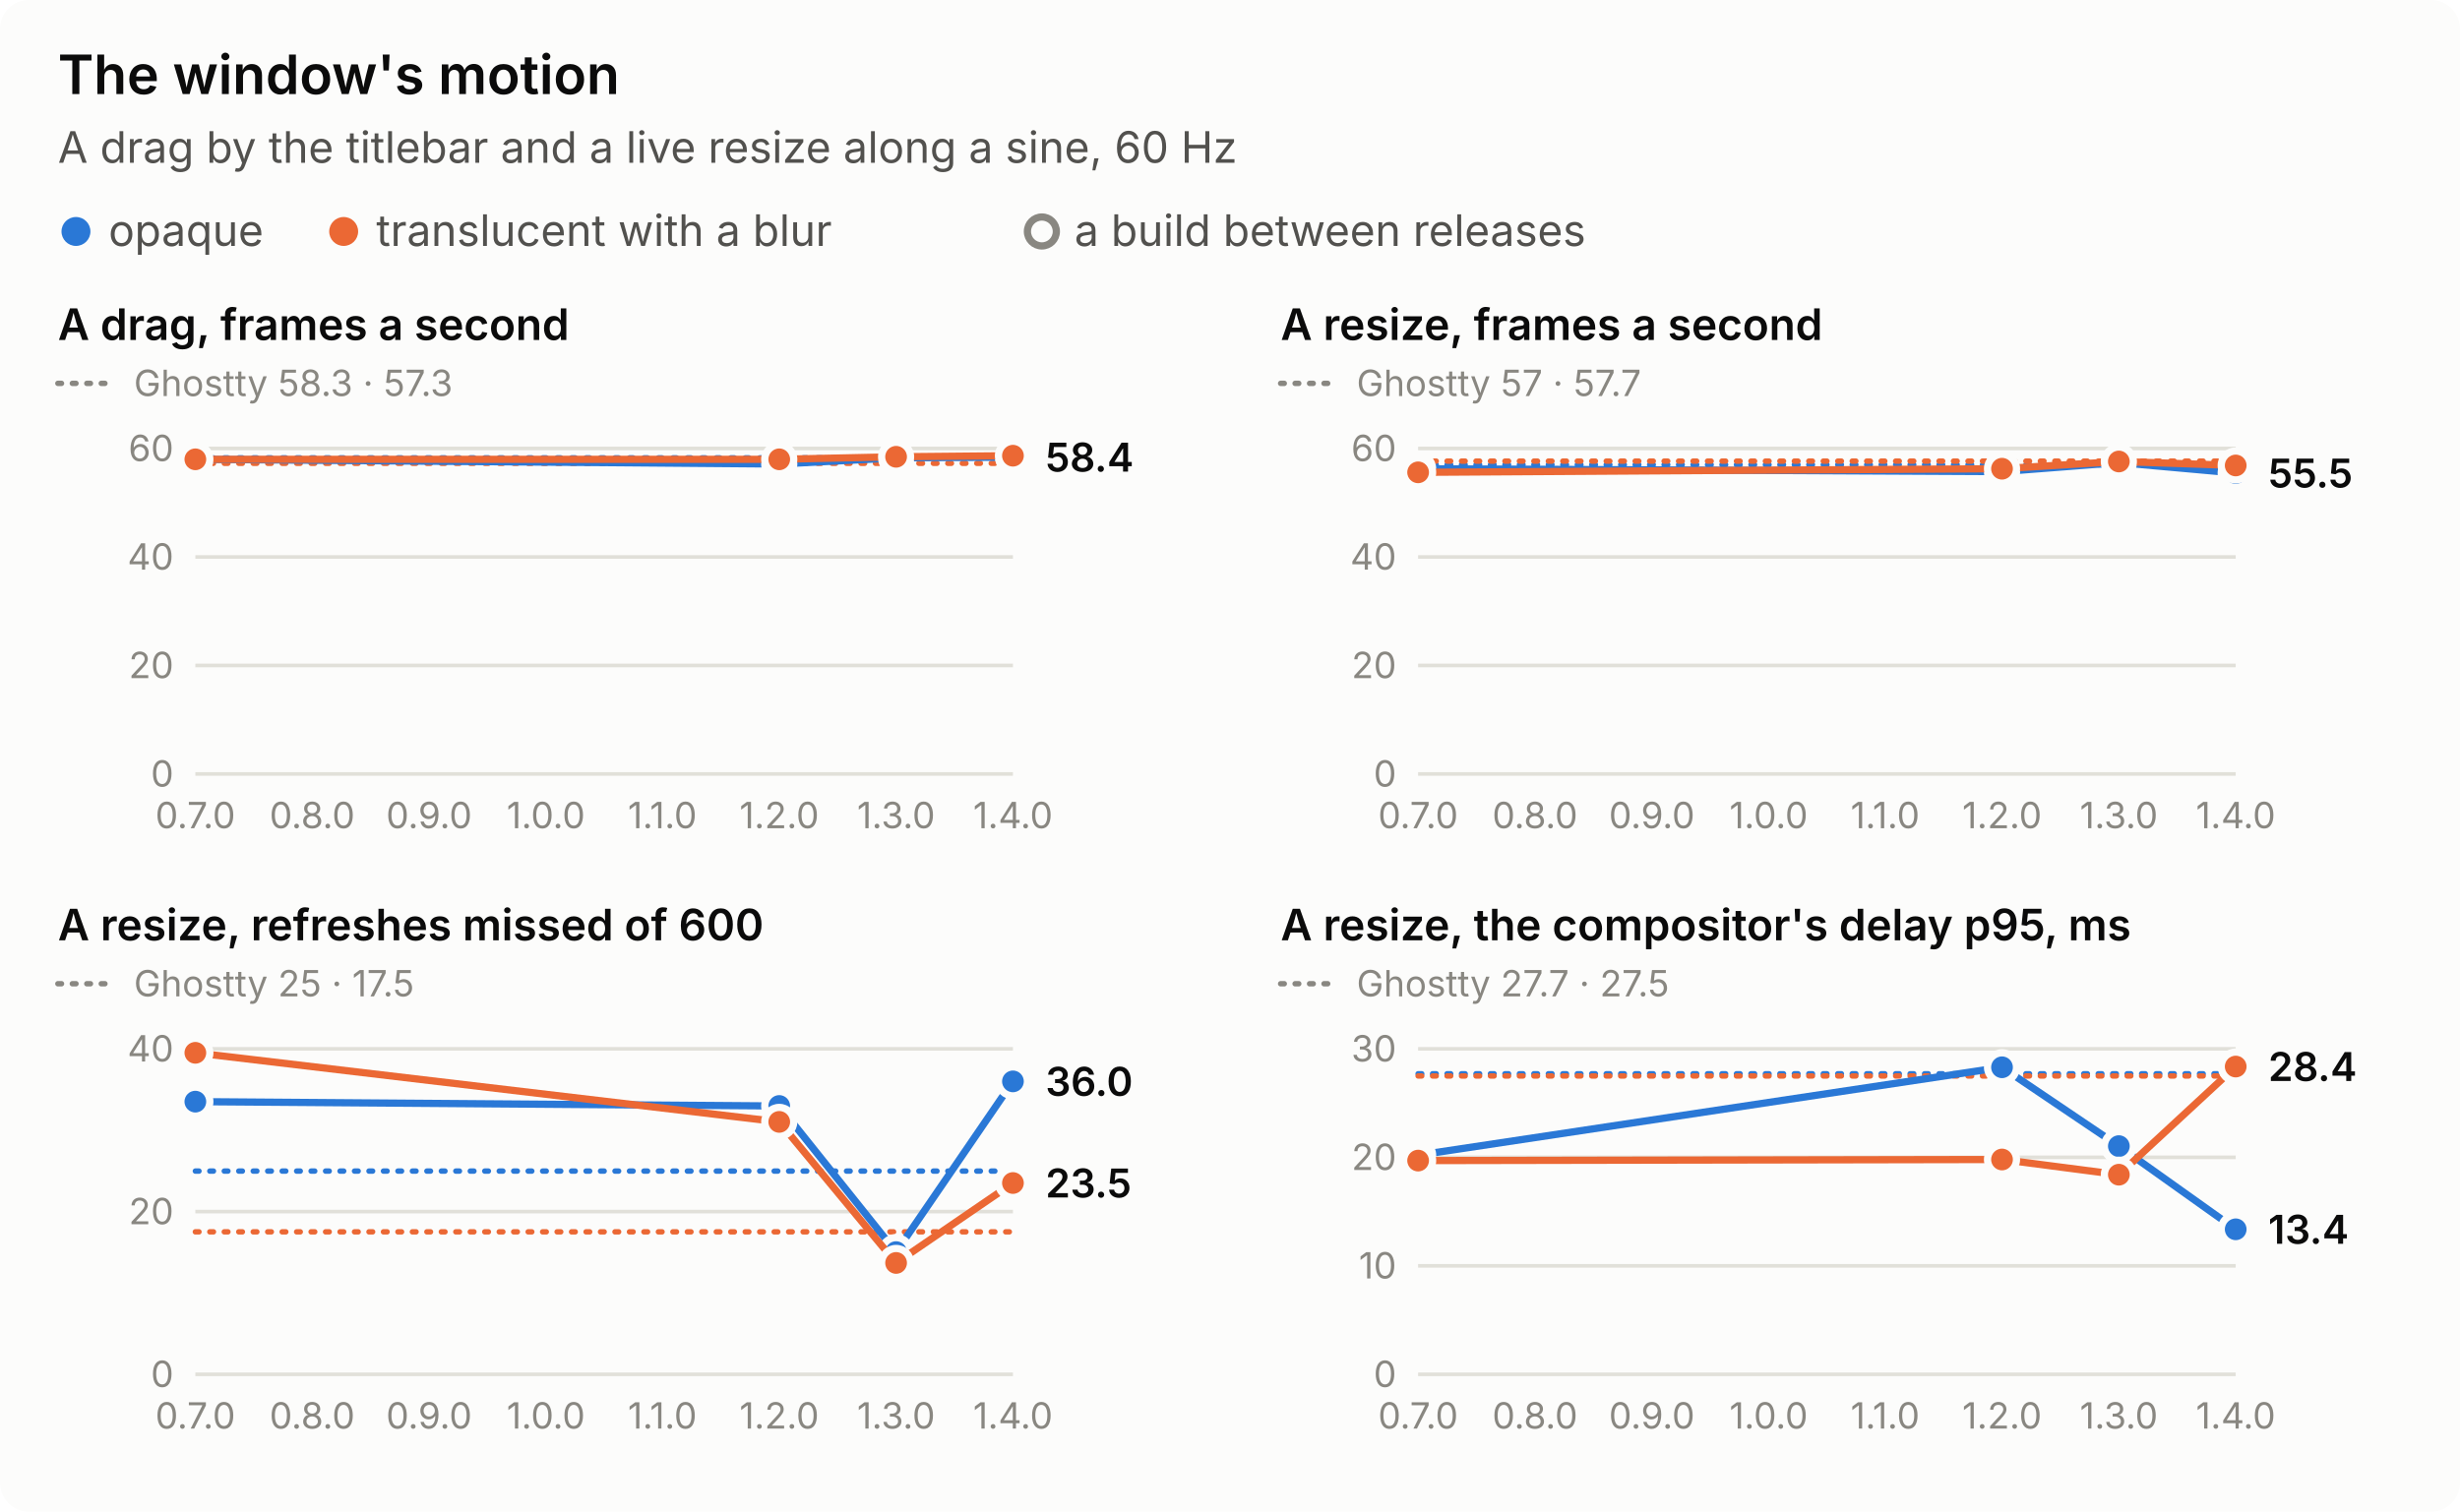
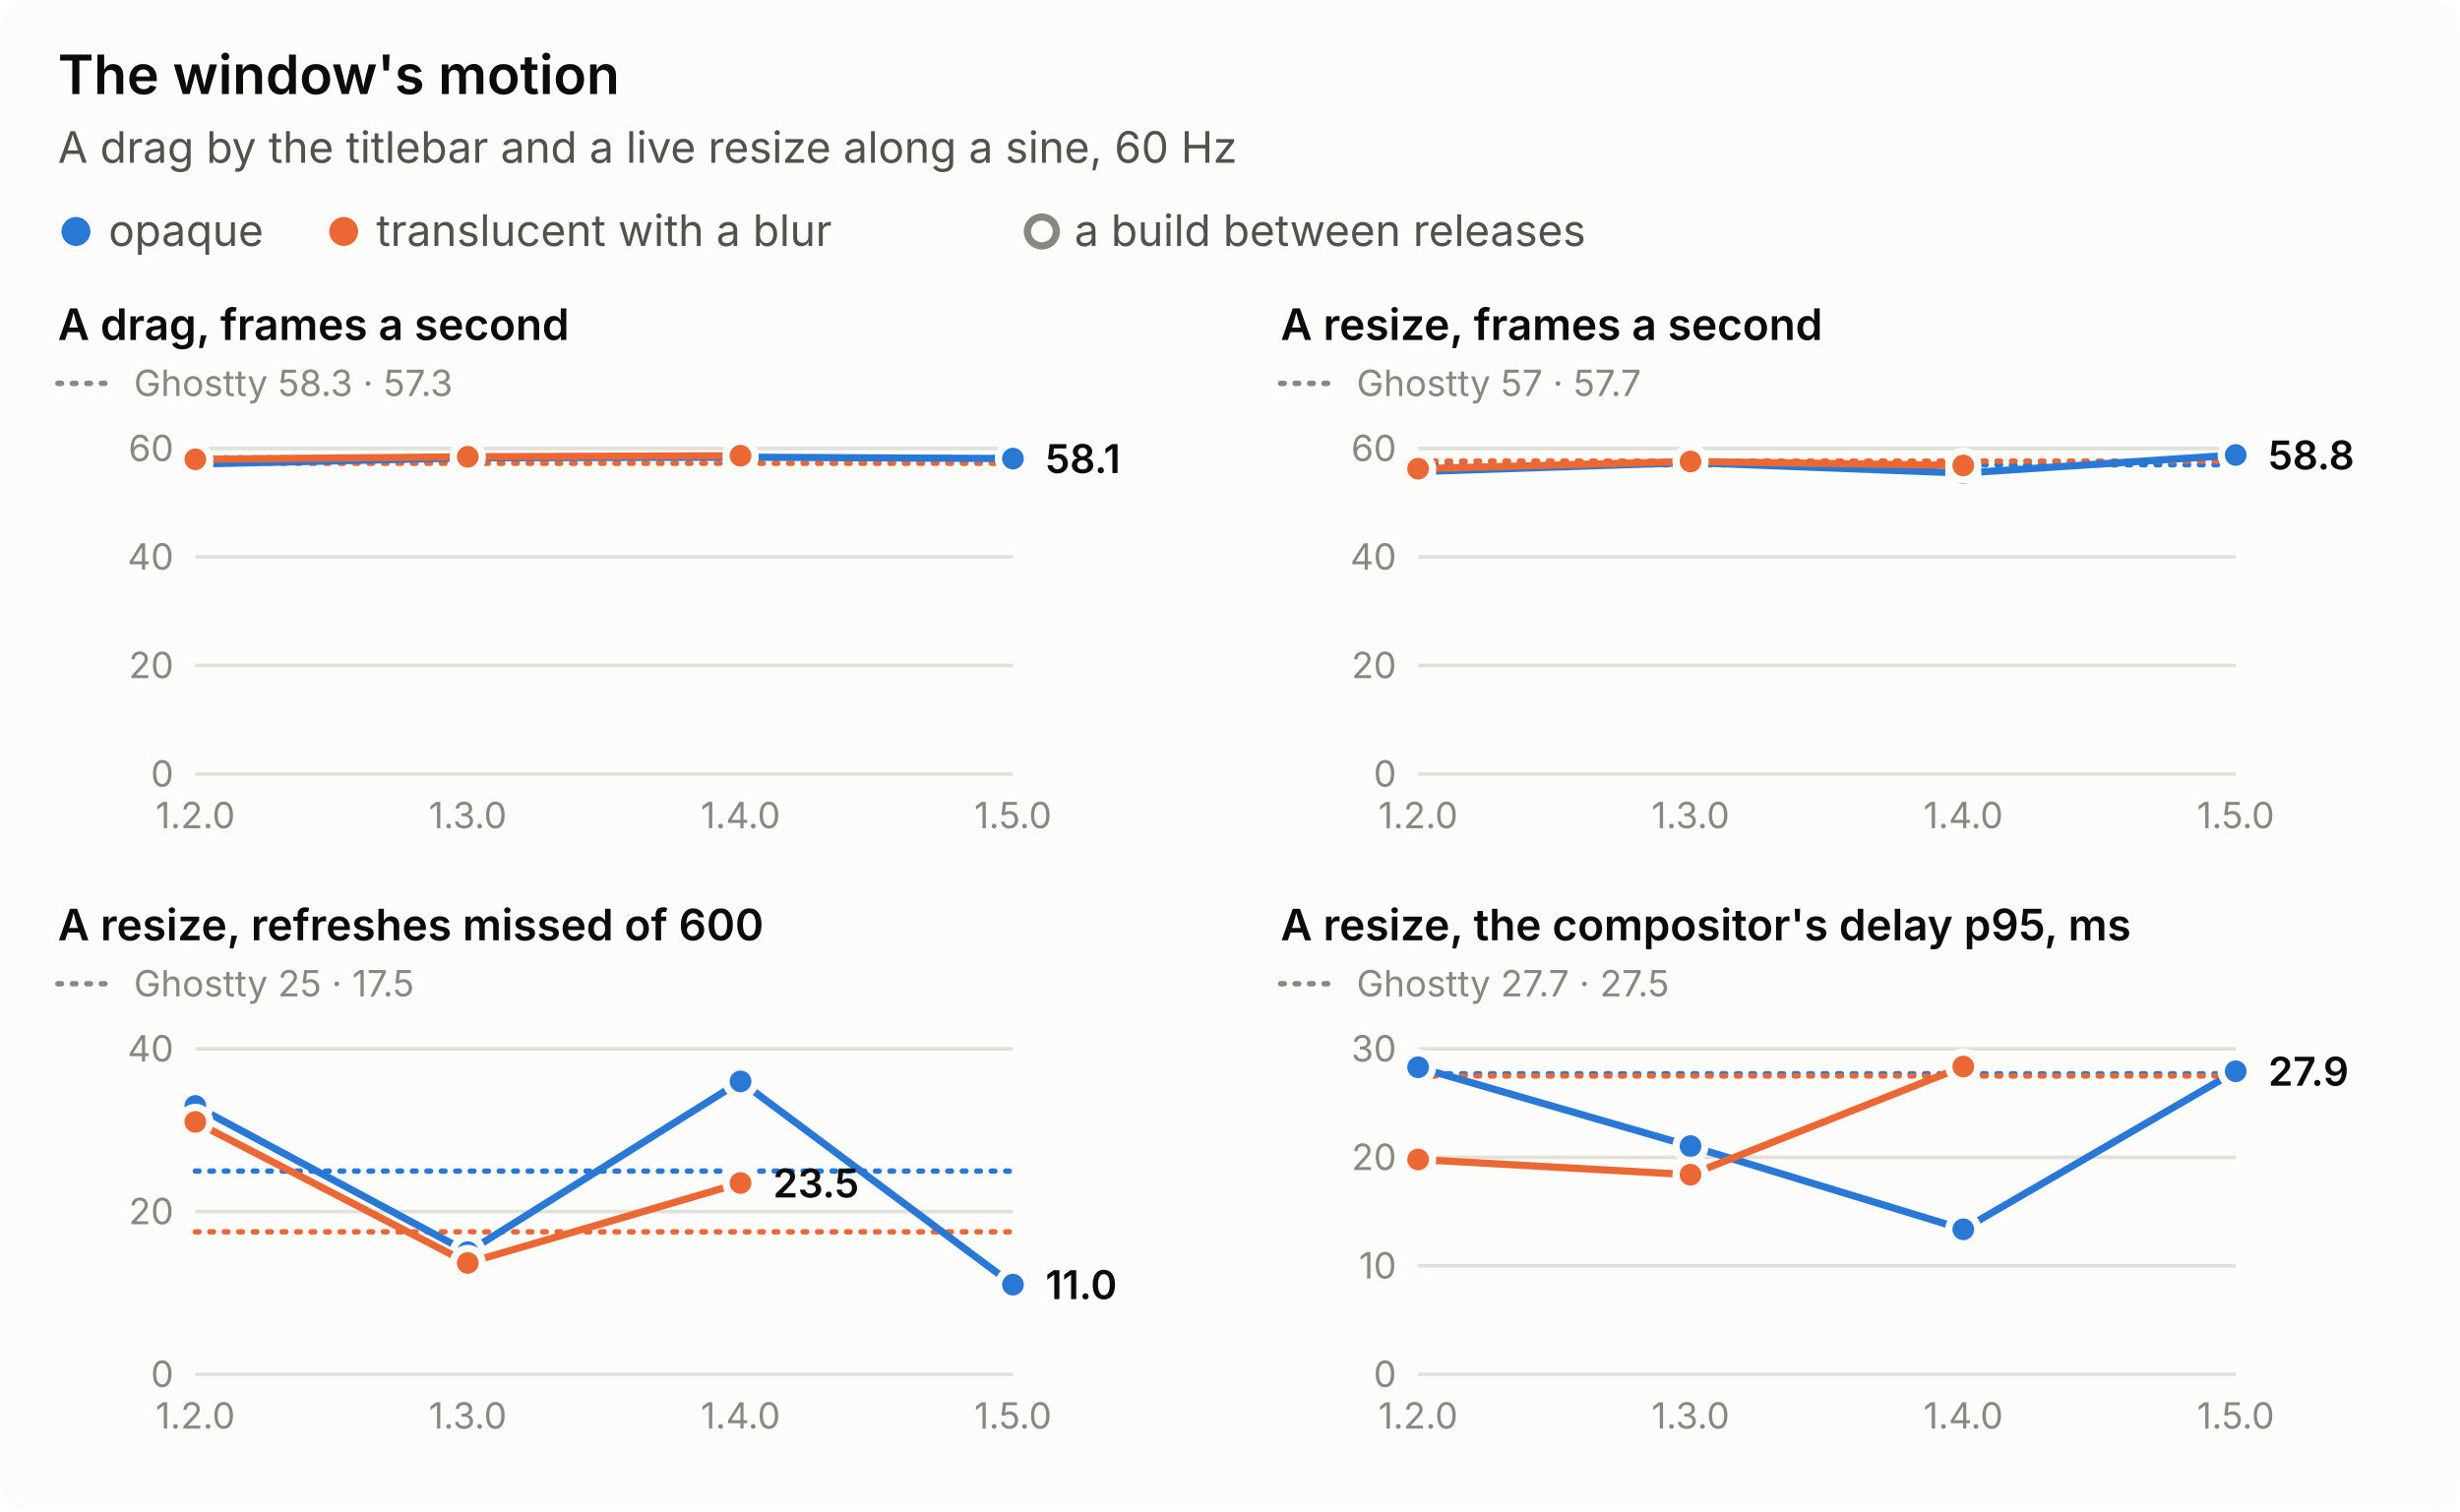
<svg xmlns="http://www.w3.org/2000/svg" class="chart" data-chart="trends" width="680" height="418" viewBox="0 0 680 418" role="img" aria-label="The window's motion">
  <style>
  .chart .surface { fill: #fcfcfb; }
  .chart .primary { fill: #0b0b0b; }
  .chart .secondary { fill: #52514e; }
  .chart .muted { fill: #898781; }
  .chart .grid { stroke: #e1e0d9; }
  .chart .base { stroke: #c3c2b7; }
  .chart .accent { fill: #2a78d6; }
  .chart .context { fill: #898781; }
  .chart .accent-line { stroke: #2a78d6; }
  .chart .context-line { stroke: #898781; }
  .chart .second { fill: #eb6834; }
  .chart .second-line { stroke: #eb6834; }
  .chart .ring { stroke: #fcfcfb; }
  .chart .budget { stroke: #52514e; }
  .chart .column.on { fill: #2a78d6; fill-opacity: 0.08; }
  .chart text { font-family: system-ui, -apple-system, "Segoe UI", sans-serif; }
  .chart .tick { font-variant-numeric: tabular-nums; }
  .chart .column { fill: transparent; }
  .chart.hide-0 .s0, .chart.hide-1 .s1 { display: none; }
  .chart.hide-0 .legend-item[data-series="0"], .chart.hide-1 .legend-item[data-series="1"] { opacity: 0.4; }
  @media (prefers-color-scheme: dark) {
    .chart .surface { fill: #1a1a19; }
    .chart .primary { fill: #f0efec; }
    .chart .secondary { fill: #c3c2b7; }
    .chart .muted { fill: #898781; }
    .chart .grid { stroke: #2c2c2a; }
    .chart .base { stroke: #383835; }
    .chart .accent { fill: #3987e5; }
    .chart .context { fill: #6f6e69; }
    .chart .accent-line { stroke: #3987e5; }
    .chart .context-line { stroke: #6f6e69; }
    .chart .second { fill: #d95926; }
    .chart .second-line { stroke: #d95926; }
    .chart .ring { stroke: #1a1a19; }
    .chart .budget { stroke: #c3c2b7; }
    .chart .column.on { fill: #3987e5; fill-opacity: 0.16; }
  }
  .chart.dark .surface { fill: #1a1a19; }
  .chart.dark .primary { fill: #f0efec; }
  .chart.dark .secondary { fill: #c3c2b7; }
  .chart.dark .muted { fill: #898781; }
  .chart.dark .grid { stroke: #2c2c2a; }
  .chart.dark .base { stroke: #383835; }
  .chart.dark .accent { fill: #3987e5; }
  .chart.dark .context { fill: #6f6e69; }
  .chart.dark .accent-line { stroke: #3987e5; }
  .chart.dark .context-line { stroke: #6f6e69; }
  .chart.dark .second { fill: #d95926; }
  .chart.dark .second-line { stroke: #d95926; }
  .chart.dark .ring { stroke: #1a1a19; }
  .chart.dark .budget { stroke: #c3c2b7; }
  .chart.dark .column.on { fill: #3987e5; fill-opacity: 0.16; }
</style>
  <rect class="surface" width="680" height="418" rx="8" />
  <text class="primary" x="16" y="26" font-size="15" font-weight="600">The window's motion</text>
  <text class="secondary" x="16" y="45" font-size="12">A drag by the titlebar and a live resize along a sine, 60 Hz</text>
  <g class="legend-item" data-series="0">
    <circle class="accent" cx="21" cy="64" r="4" />
    <text class="secondary" x="30" y="68" font-size="12">opaque</text>
  </g>
  <g class="legend-item" data-series="1">
    <circle class="second" cx="95" cy="64" r="4" />
    <text class="secondary" x="104" y="68" font-size="12">translucent with a blur</text>
  </g>
  <circle class="surface context-line" cx="288" cy="64" r="4" stroke-width="2" />
  <text class="secondary" x="297" y="68" font-size="12">a build between releases</text>
  <g class="panel" data-title="A drag, frames a second" data-unit="/s" data-digits="1" data-names="opaque|translucent with a blur">
    <text class="primary" x="16.0" y="94" font-size="12" font-weight="600">A drag, frames a second</text>
    <line class="grid" x1="54.0" y1="214.0" x2="280.0" y2="214.0" stroke-width="1" />
    <text class="muted tick" x="48.0" y="217.5" font-size="10" text-anchor="end">0</text>
    <line class="grid" x1="54.0" y1="184.0" x2="280.0" y2="184.0" stroke-width="1" />
    <text class="muted tick" x="48.0" y="187.5" font-size="10" text-anchor="end">20</text>
    <line class="grid" x1="54.0" y1="154.0" x2="280.0" y2="154.0" stroke-width="1" />
    <text class="muted tick" x="48.0" y="157.5" font-size="10" text-anchor="end">40</text>
    <line class="grid" x1="54.0" y1="124.0" x2="280.0" y2="124.0" stroke-width="1" />
    <text class="muted tick" x="48.0" y="127.5" font-size="10" text-anchor="end">60</text>
-     <text class="muted" x="54.0" y="229.0" font-size="10" text-anchor="middle">0.7.0</text>
-     <text class="muted" x="86.3" y="229.0" font-size="10" text-anchor="middle">0.8.0</text>
-     <text class="muted" x="118.6" y="229.0" font-size="10" text-anchor="middle">0.9.0</text>
-     <text class="muted" x="150.9" y="229.0" font-size="10" text-anchor="middle">1.0.0</text>
-     <text class="muted" x="183.1" y="229.0" font-size="10" text-anchor="middle">1.1.0</text>
-     <text class="muted" x="215.4" y="229.0" font-size="10" text-anchor="middle">1.2.0</text>
-     <text class="muted" x="247.7" y="229.0" font-size="10" text-anchor="middle">1.3.0</text>
-     <text class="muted" x="280.0" y="229.0" font-size="10" text-anchor="middle">1.4.0</text>
-     <rect class="column" x="44.0" y="118.0" width="26.1" height="116" data-release="0.7.0" data-index="0" data-report="ab-F3-77.md" />
-     <rect class="column" x="70.1" y="118.0" width="32.3" height="116" data-release="0.8.0" data-index="1" data-report="ab-F4-25.md" />
-     <rect class="column" x="102.4" y="118.0" width="32.3" height="116" data-release="0.9.0" data-index="2" data-report="ab-F4-42.md" />
-     <rect class="column" x="134.7" y="118.0" width="32.3" height="116" data-release="1.0.0" data-index="3" data-report="ab-F3-85.md" />
-     <rect class="column" x="167.0" y="118.0" width="32.3" height="116" data-release="1.1.0" data-index="4" data-report="ab-F3b-20.md" />
-     <rect class="column" x="199.3" y="118.0" width="32.3" height="116" data-release="1.2.0" data-index="5" data-report="ab-F3b-29.md" />
-     <rect class="column" x="231.6" y="118.0" width="32.3" height="116" data-release="1.3.0" data-index="6" data-report="ab-F5a-17.md" />
-     <rect class="column" x="263.9" y="118.0" width="26.1" height="116" data-release="1.4.0" data-index="7" data-report="ab-F5a-78.md" />
+     <text class="muted" x="54.0" y="229.0" font-size="10" text-anchor="middle">1.2.0</text>
+     <text class="muted" x="129.3" y="229.0" font-size="10" text-anchor="middle">1.3.0</text>
+     <text class="muted" x="204.7" y="229.0" font-size="10" text-anchor="middle">1.4.0</text>
+     <text class="muted" x="280.0" y="229.0" font-size="10" text-anchor="middle">1.5.0</text>
+     <rect class="column" x="44.0" y="118.0" width="47.7" height="116" data-release="1.2.0" data-index="0" data-report="ab-F3b-29.md" />
+     <rect class="column" x="91.7" y="118.0" width="75.3" height="116" data-release="1.3.0" data-index="1" data-report="ab-F5a-17.md" />
+     <rect class="column" x="167.0" y="118.0" width="75.3" height="116" data-release="1.4.0" data-index="2" data-report="ab-F5a-78.md" />
+     <rect class="column" x="242.3" y="118.0" width="47.7" height="116" data-release="1.5.0" data-index="3" data-report="ab-F5b-20.md" />
    <line class="accent-line s0" x1="54.0" y1="126.6" x2="280.0" y2="126.6" stroke-width="1.5" stroke-dasharray="1 3" stroke-linecap="round" />
    <line class="second-line s1" x1="54.0" y1="128.1" x2="280.0" y2="128.1" stroke-width="1.5" stroke-dasharray="1 3" stroke-linecap="round" />
    <line class="context-line" x1="16.0" y1="106.0" x2="31.0" y2="106.0" stroke-width="1.5" stroke-dasharray="1 3" stroke-linecap="round" />
    <text class="muted" x="37.0" y="109.5" font-size="10">Ghostty 58.3 · 57.3</text>
-     <line class="accent-line s0" x1="54.0" y1="127.0" x2="215.4" y2="128.3" stroke-width="2" stroke-linecap="round" />
-     <line class="accent-line s0" x1="215.4" y1="128.3" x2="247.7" y2="126.6" stroke-width="2" stroke-linecap="round" />
-     <line class="accent-line s0" x1="247.7" y1="126.6" x2="280.0" y2="126.4" stroke-width="2" stroke-linecap="round" />
-     <circle class="accent ring s0" cx="54.0" cy="127.0" r="4" stroke-width="2" data-release="0.7.0" data-series="0" data-value="58" />
-     <circle class="accent ring s0" cx="215.4" cy="128.3" r="4" stroke-width="2" data-release="1.2.0" data-series="0" data-value="57.1" />
-     <circle class="accent ring s0" cx="247.7" cy="126.6" r="4" stroke-width="2" data-release="1.3.0" data-series="0" data-value="58.3" />
-     <circle class="accent ring s0" cx="280.0" cy="126.4" r="4" stroke-width="2" data-release="1.4.0" data-series="0" data-value="58.4" />
-     <line class="second-line s1" x1="54.0" y1="127.0" x2="215.4" y2="127.0" stroke-width="2" stroke-linecap="round" />
-     <line class="second-line s1" x1="215.4" y1="127.0" x2="247.7" y2="126.3" stroke-width="2" stroke-linecap="round" />
-     <line class="second-line s1" x1="247.7" y1="126.3" x2="280.0" y2="126.0" stroke-width="2" stroke-linecap="round" />
-     <circle class="second ring s1" cx="54.0" cy="127.0" r="4" stroke-width="2" data-release="0.7.0" data-series="1" data-value="58" />
-     <circle class="second ring s1" cx="215.4" cy="127.0" r="4" stroke-width="2" data-release="1.2.0" data-series="1" data-value="58" />
-     <circle class="second ring s1" cx="247.7" cy="126.3" r="4" stroke-width="2" data-release="1.3.0" data-series="1" data-value="58.467" />
-     <circle class="second ring s1" cx="280.0" cy="126.0" r="4" stroke-width="2" data-release="1.4.0" data-series="1" data-value="58.65" />
-     <text class="primary tick s0" x="289.0" y="130.4" font-size="11" font-weight="600">58.4</text>
+     <line class="accent-line s0" x1="54.0" y1="128.3" x2="129.3" y2="126.6" stroke-width="2" stroke-linecap="round" />
+     <line class="accent-line s0" x1="129.3" y1="126.6" x2="204.7" y2="126.4" stroke-width="2" stroke-linecap="round" />
+     <line class="accent-line s0" x1="204.7" y1="126.4" x2="280.0" y2="126.8" stroke-width="2" stroke-linecap="round" />
+     <circle class="accent ring s0" cx="54.0" cy="128.3" r="4" stroke-width="2" data-release="1.2.0" data-series="0" data-value="57.1" />
+     <circle class="accent ring s0" cx="129.3" cy="126.6" r="4" stroke-width="2" data-release="1.3.0" data-series="0" data-value="58.3" />
+     <circle class="accent ring s0" cx="204.7" cy="126.4" r="4" stroke-width="2" data-release="1.4.0" data-series="0" data-value="58.4" />
+     <circle class="accent ring s0" cx="280.0" cy="126.8" r="4" stroke-width="2" data-release="1.5.0" data-series="0" data-value="58.132" />
+     <line class="second-line s1" x1="54.0" y1="127.0" x2="129.3" y2="126.3" stroke-width="2" stroke-linecap="round" />
+     <line class="second-line s1" x1="129.3" y1="126.3" x2="204.7" y2="126.0" stroke-width="2" stroke-linecap="round" />
+     <circle class="second ring s1" cx="54.0" cy="127.0" r="4" stroke-width="2" data-release="1.2.0" data-series="1" data-value="58" />
+     <circle class="second ring s1" cx="129.3" cy="126.3" r="4" stroke-width="2" data-release="1.3.0" data-series="1" data-value="58.467" />
+     <circle class="second ring s1" cx="204.7" cy="126.0" r="4" stroke-width="2" data-release="1.4.0" data-series="1" data-value="58.65" />
+     <text class="primary tick s0" x="289.0" y="130.8" font-size="11" font-weight="600">58.1</text>
  </g>
  <g class="panel" data-title="A resize, frames a second" data-unit="/s" data-digits="1" data-names="opaque|translucent with a blur">
    <text class="primary" x="354.0" y="94" font-size="12" font-weight="600">A resize, frames a second</text>
    <line class="grid" x1="392.0" y1="214.0" x2="618.0" y2="214.0" stroke-width="1" />
    <text class="muted tick" x="386.0" y="217.5" font-size="10" text-anchor="end">0</text>
    <line class="grid" x1="392.0" y1="184.0" x2="618.0" y2="184.0" stroke-width="1" />
    <text class="muted tick" x="386.0" y="187.5" font-size="10" text-anchor="end">20</text>
    <line class="grid" x1="392.0" y1="154.0" x2="618.0" y2="154.0" stroke-width="1" />
    <text class="muted tick" x="386.0" y="157.5" font-size="10" text-anchor="end">40</text>
    <line class="grid" x1="392.0" y1="124.0" x2="618.0" y2="124.0" stroke-width="1" />
    <text class="muted tick" x="386.0" y="127.5" font-size="10" text-anchor="end">60</text>
-     <text class="muted" x="392.0" y="229.0" font-size="10" text-anchor="middle">0.7.0</text>
-     <text class="muted" x="424.3" y="229.0" font-size="10" text-anchor="middle">0.8.0</text>
-     <text class="muted" x="456.6" y="229.0" font-size="10" text-anchor="middle">0.9.0</text>
-     <text class="muted" x="488.9" y="229.0" font-size="10" text-anchor="middle">1.0.0</text>
-     <text class="muted" x="521.1" y="229.0" font-size="10" text-anchor="middle">1.1.0</text>
-     <text class="muted" x="553.4" y="229.0" font-size="10" text-anchor="middle">1.2.0</text>
-     <text class="muted" x="585.7" y="229.0" font-size="10" text-anchor="middle">1.3.0</text>
-     <text class="muted" x="618.0" y="229.0" font-size="10" text-anchor="middle">1.4.0</text>
-     <rect class="column" x="382.0" y="118.0" width="26.1" height="116" data-release="0.7.0" data-index="0" data-report="ab-F3-77.md" />
-     <rect class="column" x="408.1" y="118.0" width="32.3" height="116" data-release="0.8.0" data-index="1" data-report="ab-F4-25.md" />
-     <rect class="column" x="440.4" y="118.0" width="32.3" height="116" data-release="0.9.0" data-index="2" data-report="ab-F4-42.md" />
-     <rect class="column" x="472.7" y="118.0" width="32.3" height="116" data-release="1.0.0" data-index="3" data-report="ab-F3-85.md" />
-     <rect class="column" x="505.0" y="118.0" width="32.3" height="116" data-release="1.1.0" data-index="4" data-report="ab-F3b-20.md" />
-     <rect class="column" x="537.3" y="118.0" width="32.3" height="116" data-release="1.2.0" data-index="5" data-report="ab-F3b-29.md" />
-     <rect class="column" x="569.6" y="118.0" width="32.3" height="116" data-release="1.3.0" data-index="6" data-report="ab-F5a-17.md" />
-     <rect class="column" x="601.9" y="118.0" width="26.1" height="116" data-release="1.4.0" data-index="7" data-report="ab-F5a-78.md" />
+     <text class="muted" x="392.0" y="229.0" font-size="10" text-anchor="middle">1.2.0</text>
+     <text class="muted" x="467.3" y="229.0" font-size="10" text-anchor="middle">1.3.0</text>
+     <text class="muted" x="542.7" y="229.0" font-size="10" text-anchor="middle">1.4.0</text>
+     <text class="muted" x="618.0" y="229.0" font-size="10" text-anchor="middle">1.5.0</text>
+     <rect class="column" x="382.0" y="118.0" width="47.7" height="116" data-release="1.2.0" data-index="0" data-report="ab-F3b-29.md" />
+     <rect class="column" x="429.7" y="118.0" width="75.3" height="116" data-release="1.3.0" data-index="1" data-report="ab-F5a-17.md" />
+     <rect class="column" x="505.0" y="118.0" width="75.3" height="116" data-release="1.4.0" data-index="2" data-report="ab-F5a-78.md" />
+     <rect class="column" x="580.3" y="118.0" width="47.7" height="116" data-release="1.5.0" data-index="3" data-report="ab-F5b-20.md" />
    <line class="accent-line s0" x1="392.0" y1="128.5" x2="618.0" y2="128.5" stroke-width="1.5" stroke-dasharray="1 3" stroke-linecap="round" />
    <line class="second-line s1" x1="392.0" y1="127.5" x2="618.0" y2="127.5" stroke-width="1.5" stroke-dasharray="1 3" stroke-linecap="round" />
    <line class="context-line" x1="354.0" y1="106.0" x2="369.0" y2="106.0" stroke-width="1.5" stroke-dasharray="1 3" stroke-linecap="round" />
    <text class="muted" x="375.0" y="109.5" font-size="10">Ghostty 57 · 57.7</text>
-     <line class="accent-line s0" x1="392.0" y1="129.6" x2="553.4" y2="130.4" stroke-width="2" stroke-linecap="round" />
-     <line class="accent-line s0" x1="553.4" y1="130.4" x2="585.7" y2="127.9" stroke-width="2" stroke-linecap="round" />
-     <line class="accent-line s0" x1="585.7" y1="127.9" x2="618.0" y2="130.8" stroke-width="2" stroke-linecap="round" />
-     <circle class="accent ring s0" cx="392.0" cy="129.6" r="4" stroke-width="2" data-release="0.7.0" data-series="0" data-value="56.3" />
-     <circle class="accent ring s0" cx="553.4" cy="130.4" r="4" stroke-width="2" data-release="1.2.0" data-series="0" data-value="55.7" />
-     <circle class="accent ring s0" cx="585.7" cy="127.9" r="4" stroke-width="2" data-release="1.3.0" data-series="0" data-value="57.4" />
-     <circle class="accent ring s0" cx="618.0" cy="130.8" r="4" stroke-width="2" data-release="1.4.0" data-series="0" data-value="55.5" />
-     <line class="second-line s1" x1="392.0" y1="130.6" x2="553.4" y2="129.6" stroke-width="2" stroke-linecap="round" />
-     <line class="second-line s1" x1="553.4" y1="129.6" x2="585.7" y2="127.6" stroke-width="2" stroke-linecap="round" />
-     <line class="second-line s1" x1="585.7" y1="127.6" x2="618.0" y2="128.7" stroke-width="2" stroke-linecap="round" />
-     <circle class="second ring s1" cx="392.0" cy="130.6" r="4" stroke-width="2" data-release="0.7.0" data-series="1" data-value="55.6" />
-     <circle class="second ring s1" cx="553.4" cy="129.6" r="4" stroke-width="2" data-release="1.2.0" data-series="1" data-value="56.3" />
-     <circle class="second ring s1" cx="585.7" cy="127.6" r="4" stroke-width="2" data-release="1.3.0" data-series="1" data-value="57.6" />
-     <circle class="second ring s1" cx="618.0" cy="128.7" r="4" stroke-width="2" data-release="1.4.0" data-series="1" data-value="56.85" />
-     <text class="primary tick s0" x="627.0" y="134.8" font-size="11" font-weight="600">55.5</text>
+     <line class="accent-line s0" x1="392.0" y1="130.4" x2="467.3" y2="127.9" stroke-width="2" stroke-linecap="round" />
+     <line class="accent-line s0" x1="467.3" y1="127.9" x2="542.7" y2="130.8" stroke-width="2" stroke-linecap="round" />
+     <line class="accent-line s0" x1="542.7" y1="130.8" x2="618.0" y2="125.8" stroke-width="2" stroke-linecap="round" />
+     <circle class="accent ring s0" cx="392.0" cy="130.4" r="4" stroke-width="2" data-release="1.2.0" data-series="0" data-value="55.7" />
+     <circle class="accent ring s0" cx="467.3" cy="127.9" r="4" stroke-width="2" data-release="1.3.0" data-series="0" data-value="57.4" />
+     <circle class="accent ring s0" cx="542.7" cy="130.8" r="4" stroke-width="2" data-release="1.4.0" data-series="0" data-value="55.5" />
+     <circle class="accent ring s0" cx="618.0" cy="125.8" r="4" stroke-width="2" data-release="1.5.0" data-series="0" data-value="58.819" />
+     <line class="second-line s1" x1="392.0" y1="129.6" x2="467.3" y2="127.6" stroke-width="2" stroke-linecap="round" />
+     <line class="second-line s1" x1="467.3" y1="127.6" x2="542.7" y2="128.7" stroke-width="2" stroke-linecap="round" />
+     <circle class="second ring s1" cx="392.0" cy="129.6" r="4" stroke-width="2" data-release="1.2.0" data-series="1" data-value="56.3" />
+     <circle class="second ring s1" cx="467.3" cy="127.6" r="4" stroke-width="2" data-release="1.3.0" data-series="1" data-value="57.6" />
+     <circle class="second ring s1" cx="542.7" cy="128.7" r="4" stroke-width="2" data-release="1.4.0" data-series="1" data-value="56.85" />
+     <text class="primary tick s0" x="627.0" y="129.8" font-size="11" font-weight="600">58.8</text>
  </g>
  <g class="panel" data-title="A resize, refreshes missed of 600" data-unit="" data-digits="1" data-names="opaque|translucent with a blur">
    <text class="primary" x="16.0" y="260" font-size="12" font-weight="600">A resize, refreshes missed of 600</text>
    <line class="grid" x1="54.0" y1="380.0" x2="280.0" y2="380.0" stroke-width="1" />
    <text class="muted tick" x="48.0" y="383.5" font-size="10" text-anchor="end">0</text>
    <line class="grid" x1="54.0" y1="335.0" x2="280.0" y2="335.0" stroke-width="1" />
    <text class="muted tick" x="48.0" y="338.5" font-size="10" text-anchor="end">20</text>
    <line class="grid" x1="54.0" y1="290.0" x2="280.0" y2="290.0" stroke-width="1" />
    <text class="muted tick" x="48.0" y="293.5" font-size="10" text-anchor="end">40</text>
-     <text class="muted" x="54.0" y="395.0" font-size="10" text-anchor="middle">0.7.0</text>
-     <text class="muted" x="86.3" y="395.0" font-size="10" text-anchor="middle">0.8.0</text>
-     <text class="muted" x="118.6" y="395.0" font-size="10" text-anchor="middle">0.9.0</text>
-     <text class="muted" x="150.9" y="395.0" font-size="10" text-anchor="middle">1.0.0</text>
-     <text class="muted" x="183.1" y="395.0" font-size="10" text-anchor="middle">1.1.0</text>
-     <text class="muted" x="215.4" y="395.0" font-size="10" text-anchor="middle">1.2.0</text>
-     <text class="muted" x="247.7" y="395.0" font-size="10" text-anchor="middle">1.3.0</text>
-     <text class="muted" x="280.0" y="395.0" font-size="10" text-anchor="middle">1.4.0</text>
-     <rect class="column" x="44.0" y="284.0" width="26.1" height="116" data-release="0.7.0" data-index="0" data-report="ab-F3-77.md" />
-     <rect class="column" x="70.1" y="284.0" width="32.3" height="116" data-release="0.8.0" data-index="1" data-report="ab-F4-25.md" />
-     <rect class="column" x="102.4" y="284.0" width="32.3" height="116" data-release="0.9.0" data-index="2" data-report="ab-F4-42.md" />
-     <rect class="column" x="134.7" y="284.0" width="32.3" height="116" data-release="1.0.0" data-index="3" data-report="ab-F3-85.md" />
-     <rect class="column" x="167.0" y="284.0" width="32.3" height="116" data-release="1.1.0" data-index="4" data-report="ab-F3b-20.md" />
-     <rect class="column" x="199.3" y="284.0" width="32.3" height="116" data-release="1.2.0" data-index="5" data-report="ab-F3b-29.md" />
-     <rect class="column" x="231.6" y="284.0" width="32.3" height="116" data-release="1.3.0" data-index="6" data-report="ab-F5a-17.md" />
-     <rect class="column" x="263.9" y="284.0" width="26.1" height="116" data-release="1.4.0" data-index="7" data-report="ab-F5a-78.md" />
+     <text class="muted" x="54.0" y="395.0" font-size="10" text-anchor="middle">1.2.0</text>
+     <text class="muted" x="129.3" y="395.0" font-size="10" text-anchor="middle">1.3.0</text>
+     <text class="muted" x="204.7" y="395.0" font-size="10" text-anchor="middle">1.4.0</text>
+     <text class="muted" x="280.0" y="395.0" font-size="10" text-anchor="middle">1.5.0</text>
+     <rect class="column" x="44.0" y="284.0" width="47.7" height="116" data-release="1.2.0" data-index="0" data-report="ab-F3b-29.md" />
+     <rect class="column" x="91.7" y="284.0" width="75.3" height="116" data-release="1.3.0" data-index="1" data-report="ab-F5a-17.md" />
+     <rect class="column" x="167.0" y="284.0" width="75.3" height="116" data-release="1.4.0" data-index="2" data-report="ab-F5a-78.md" />
+     <rect class="column" x="242.3" y="284.0" width="47.7" height="116" data-release="1.5.0" data-index="3" data-report="ab-F5b-20.md" />
    <line class="accent-line s0" x1="54.0" y1="323.8" x2="280.0" y2="323.8" stroke-width="1.5" stroke-dasharray="1 3" stroke-linecap="round" />
    <line class="second-line s1" x1="54.0" y1="340.6" x2="280.0" y2="340.6" stroke-width="1.5" stroke-dasharray="1 3" stroke-linecap="round" />
    <line class="context-line" x1="16.0" y1="272.0" x2="31.0" y2="272.0" stroke-width="1.5" stroke-dasharray="1 3" stroke-linecap="round" />
    <text class="muted" x="37.0" y="275.5" font-size="10">Ghostty 25 · 17.5</text>
-     <line class="accent-line s0" x1="54.0" y1="304.6" x2="215.4" y2="305.8" stroke-width="2" stroke-linecap="round" />
-     <line class="accent-line s0" x1="215.4" y1="305.8" x2="247.7" y2="346.2" stroke-width="2" stroke-linecap="round" />
-     <line class="accent-line s0" x1="247.7" y1="346.2" x2="280.0" y2="299.0" stroke-width="2" stroke-linecap="round" />
-     <circle class="accent ring s0" cx="54.0" cy="304.6" r="4" stroke-width="2" data-release="0.7.0" data-series="0" data-value="33.5" />
-     <circle class="accent ring s0" cx="215.4" cy="305.8" r="4" stroke-width="2" data-release="1.2.0" data-series="0" data-value="33" />
-     <circle class="accent ring s0" cx="247.7" cy="346.2" r="4" stroke-width="2" data-release="1.3.0" data-series="0" data-value="15" />
-     <circle class="accent ring s0" cx="280.0" cy="299.0" r="4" stroke-width="2" data-release="1.4.0" data-series="0" data-value="36" />
-     <line class="second-line s1" x1="54.0" y1="291.1" x2="215.4" y2="310.2" stroke-width="2" stroke-linecap="round" />
-     <line class="second-line s1" x1="215.4" y1="310.2" x2="247.7" y2="349.2" stroke-width="2" stroke-linecap="round" />
-     <line class="second-line s1" x1="247.7" y1="349.2" x2="280.0" y2="327.1" stroke-width="2" stroke-linecap="round" />
-     <circle class="second ring s1" cx="54.0" cy="291.1" r="4" stroke-width="2" data-release="0.7.0" data-series="1" data-value="39.5" />
-     <circle class="second ring s1" cx="215.4" cy="310.2" r="4" stroke-width="2" data-release="1.2.0" data-series="1" data-value="31" />
-     <circle class="second ring s1" cx="247.7" cy="349.2" r="4" stroke-width="2" data-release="1.3.0" data-series="1" data-value="13.667" />
-     <circle class="second ring s1" cx="280.0" cy="327.1" r="4" stroke-width="2" data-release="1.4.0" data-series="1" data-value="23.5" />
-     <text class="primary tick s0" x="289.0" y="303.0" font-size="11" font-weight="600">36.0</text>
-     <text class="primary tick s1" x="289.0" y="331.1" font-size="11" font-weight="600">23.5</text>
+     <line class="accent-line s0" x1="54.0" y1="305.8" x2="129.3" y2="346.2" stroke-width="2" stroke-linecap="round" />
+     <line class="accent-line s0" x1="129.3" y1="346.2" x2="204.7" y2="299.0" stroke-width="2" stroke-linecap="round" />
+     <line class="accent-line s0" x1="204.7" y1="299.0" x2="280.0" y2="355.2" stroke-width="2" stroke-linecap="round" />
+     <circle class="accent ring s0" cx="54.0" cy="305.8" r="4" stroke-width="2" data-release="1.2.0" data-series="0" data-value="33" />
+     <circle class="accent ring s0" cx="129.3" cy="346.2" r="4" stroke-width="2" data-release="1.3.0" data-series="0" data-value="15" />
+     <circle class="accent ring s0" cx="204.7" cy="299.0" r="4" stroke-width="2" data-release="1.4.0" data-series="0" data-value="36" />
+     <circle class="accent ring s0" cx="280.0" cy="355.2" r="4" stroke-width="2" data-release="1.5.0" data-series="0" data-value="11" />
+     <line class="second-line s1" x1="54.0" y1="310.2" x2="129.3" y2="349.2" stroke-width="2" stroke-linecap="round" />
+     <line class="second-line s1" x1="129.3" y1="349.2" x2="204.7" y2="327.1" stroke-width="2" stroke-linecap="round" />
+     <circle class="second ring s1" cx="54.0" cy="310.2" r="4" stroke-width="2" data-release="1.2.0" data-series="1" data-value="31" />
+     <circle class="second ring s1" cx="129.3" cy="349.2" r="4" stroke-width="2" data-release="1.3.0" data-series="1" data-value="13.667" />
+     <circle class="second ring s1" cx="204.7" cy="327.1" r="4" stroke-width="2" data-release="1.4.0" data-series="1" data-value="23.5" />
+     <text class="primary tick s0" x="289.0" y="359.2" font-size="11" font-weight="600">11.0</text>
+     <text class="primary tick s1" x="213.7" y="331.1" font-size="11" font-weight="600">23.5</text>
  </g>
  <g class="panel" data-title="A resize, the compositor's delay p95, ms" data-unit="ms" data-digits="1" data-names="opaque|translucent with a blur">
    <text class="primary" x="354.0" y="260" font-size="12" font-weight="600">A resize, the compositor's delay p95, ms</text>
    <line class="grid" x1="392.0" y1="380.0" x2="618.0" y2="380.0" stroke-width="1" />
    <text class="muted tick" x="386.0" y="383.5" font-size="10" text-anchor="end">0</text>
    <line class="grid" x1="392.0" y1="350.0" x2="618.0" y2="350.0" stroke-width="1" />
    <text class="muted tick" x="386.0" y="353.5" font-size="10" text-anchor="end">10</text>
    <line class="grid" x1="392.0" y1="320.0" x2="618.0" y2="320.0" stroke-width="1" />
    <text class="muted tick" x="386.0" y="323.5" font-size="10" text-anchor="end">20</text>
    <line class="grid" x1="392.0" y1="290.0" x2="618.0" y2="290.0" stroke-width="1" />
    <text class="muted tick" x="386.0" y="293.5" font-size="10" text-anchor="end">30</text>
-     <text class="muted" x="392.0" y="395.0" font-size="10" text-anchor="middle">0.7.0</text>
-     <text class="muted" x="424.3" y="395.0" font-size="10" text-anchor="middle">0.8.0</text>
-     <text class="muted" x="456.6" y="395.0" font-size="10" text-anchor="middle">0.9.0</text>
-     <text class="muted" x="488.9" y="395.0" font-size="10" text-anchor="middle">1.0.0</text>
-     <text class="muted" x="521.1" y="395.0" font-size="10" text-anchor="middle">1.1.0</text>
-     <text class="muted" x="553.4" y="395.0" font-size="10" text-anchor="middle">1.2.0</text>
-     <text class="muted" x="585.7" y="395.0" font-size="10" text-anchor="middle">1.3.0</text>
-     <text class="muted" x="618.0" y="395.0" font-size="10" text-anchor="middle">1.4.0</text>
-     <rect class="column" x="382.0" y="284.0" width="26.1" height="116" data-release="0.7.0" data-index="0" data-report="ab-F3-77.md" />
-     <rect class="column" x="408.1" y="284.0" width="32.3" height="116" data-release="0.8.0" data-index="1" data-report="ab-F4-25.md" />
-     <rect class="column" x="440.4" y="284.0" width="32.3" height="116" data-release="0.9.0" data-index="2" data-report="ab-F4-42.md" />
-     <rect class="column" x="472.7" y="284.0" width="32.3" height="116" data-release="1.0.0" data-index="3" data-report="ab-F3-85.md" />
-     <rect class="column" x="505.0" y="284.0" width="32.3" height="116" data-release="1.1.0" data-index="4" data-report="ab-F3b-20.md" />
-     <rect class="column" x="537.3" y="284.0" width="32.3" height="116" data-release="1.2.0" data-index="5" data-report="ab-F3b-29.md" />
-     <rect class="column" x="569.6" y="284.0" width="32.3" height="116" data-release="1.3.0" data-index="6" data-report="ab-F5a-17.md" />
-     <rect class="column" x="601.9" y="284.0" width="26.1" height="116" data-release="1.4.0" data-index="7" data-report="ab-F5a-78.md" />
+     <text class="muted" x="392.0" y="395.0" font-size="10" text-anchor="middle">1.2.0</text>
+     <text class="muted" x="467.3" y="395.0" font-size="10" text-anchor="middle">1.3.0</text>
+     <text class="muted" x="542.7" y="395.0" font-size="10" text-anchor="middle">1.4.0</text>
+     <text class="muted" x="618.0" y="395.0" font-size="10" text-anchor="middle">1.5.0</text>
+     <rect class="column" x="382.0" y="284.0" width="47.7" height="116" data-release="1.2.0" data-index="0" data-report="ab-F3b-29.md" />
+     <rect class="column" x="429.7" y="284.0" width="75.3" height="116" data-release="1.3.0" data-index="1" data-report="ab-F5a-17.md" />
+     <rect class="column" x="505.0" y="284.0" width="75.3" height="116" data-release="1.4.0" data-index="2" data-report="ab-F5a-78.md" />
+     <rect class="column" x="580.3" y="284.0" width="47.7" height="116" data-release="1.5.0" data-index="3" data-report="ab-F5b-20.md" />
    <line class="accent-line s0" x1="392.0" y1="296.9" x2="618.0" y2="296.9" stroke-width="1.5" stroke-dasharray="1 3" stroke-linecap="round" />
    <line class="second-line s1" x1="392.0" y1="297.5" x2="618.0" y2="297.5" stroke-width="1.5" stroke-dasharray="1 3" stroke-linecap="round" />
    <line class="context-line" x1="354.0" y1="272.0" x2="369.0" y2="272.0" stroke-width="1.5" stroke-dasharray="1 3" stroke-linecap="round" />
    <text class="muted" x="375.0" y="275.5" font-size="10">Ghostty 27.7 · 27.5</text>
-     <line class="accent-line s0" x1="392.0" y1="319.4" x2="553.4" y2="295.1" stroke-width="2" stroke-linecap="round" />
-     <line class="accent-line s0" x1="553.4" y1="295.1" x2="585.7" y2="316.9" stroke-width="2" stroke-linecap="round" />
-     <line class="accent-line s0" x1="585.7" y1="316.9" x2="618.0" y2="339.9" stroke-width="2" stroke-linecap="round" />
-     <circle class="accent ring s0" cx="392.0" cy="319.4" r="4" stroke-width="2" data-release="0.7.0" data-series="0" data-value="20.2" />
-     <circle class="accent ring s0" cx="553.4" cy="295.1" r="4" stroke-width="2" data-release="1.2.0" data-series="0" data-value="28.3" />
-     <circle class="accent ring s0" cx="585.7" cy="316.9" r="4" stroke-width="2" data-release="1.3.0" data-series="0" data-value="21.02" />
-     <circle class="accent ring s0" cx="618.0" cy="339.9" r="4" stroke-width="2" data-release="1.4.0" data-series="0" data-value="13.38" />
-     <line class="second-line s1" x1="392.0" y1="320.9" x2="553.4" y2="320.6" stroke-width="2" stroke-linecap="round" />
-     <line class="second-line s1" x1="553.4" y1="320.6" x2="585.7" y2="324.8" stroke-width="2" stroke-linecap="round" />
-     <line class="second-line s1" x1="585.7" y1="324.8" x2="618.0" y2="294.9" stroke-width="2" stroke-linecap="round" />
-     <circle class="second ring s1" cx="392.0" cy="320.9" r="4" stroke-width="2" data-release="0.7.0" data-series="1" data-value="19.7" />
-     <circle class="second ring s1" cx="553.4" cy="320.6" r="4" stroke-width="2" data-release="1.2.0" data-series="1" data-value="19.8" />
-     <circle class="second ring s1" cx="585.7" cy="324.8" r="4" stroke-width="2" data-release="1.3.0" data-series="1" data-value="18.393" />
-     <circle class="second ring s1" cx="618.0" cy="294.9" r="4" stroke-width="2" data-release="1.4.0" data-series="1" data-value="28.37" />
-     <text class="primary tick s0" x="627.0" y="343.9" font-size="11" font-weight="600">13.4</text>
-     <text class="primary tick s1" x="627.0" y="298.9" font-size="11" font-weight="600">28.4</text>
+     <line class="accent-line s0" x1="392.0" y1="295.1" x2="467.3" y2="316.9" stroke-width="2" stroke-linecap="round" />
+     <line class="accent-line s0" x1="467.3" y1="316.9" x2="542.7" y2="339.9" stroke-width="2" stroke-linecap="round" />
+     <line class="accent-line s0" x1="542.7" y1="339.9" x2="618.0" y2="296.2" stroke-width="2" stroke-linecap="round" />
+     <circle class="accent ring s0" cx="392.0" cy="295.1" r="4" stroke-width="2" data-release="1.2.0" data-series="0" data-value="28.3" />
+     <circle class="accent ring s0" cx="467.3" cy="316.9" r="4" stroke-width="2" data-release="1.3.0" data-series="0" data-value="21.02" />
+     <circle class="accent ring s0" cx="542.7" cy="339.9" r="4" stroke-width="2" data-release="1.4.0" data-series="0" data-value="13.38" />
+     <circle class="accent ring s0" cx="618.0" cy="296.2" r="4" stroke-width="2" data-release="1.5.0" data-series="0" data-value="27.918" />
+     <line class="second-line s1" x1="392.0" y1="320.6" x2="467.3" y2="324.8" stroke-width="2" stroke-linecap="round" />
+     <line class="second-line s1" x1="467.3" y1="324.8" x2="542.7" y2="294.9" stroke-width="2" stroke-linecap="round" />
+     <circle class="second ring s1" cx="392.0" cy="320.6" r="4" stroke-width="2" data-release="1.2.0" data-series="1" data-value="19.8" />
+     <circle class="second ring s1" cx="467.3" cy="324.8" r="4" stroke-width="2" data-release="1.3.0" data-series="1" data-value="18.393" />
+     <circle class="second ring s1" cx="542.7" cy="294.9" r="4" stroke-width="2" data-release="1.4.0" data-series="1" data-value="28.37" />
+     <text class="primary tick s0" x="627.0" y="300.2" font-size="11" font-weight="600">27.9</text>
  </g>
</svg>
